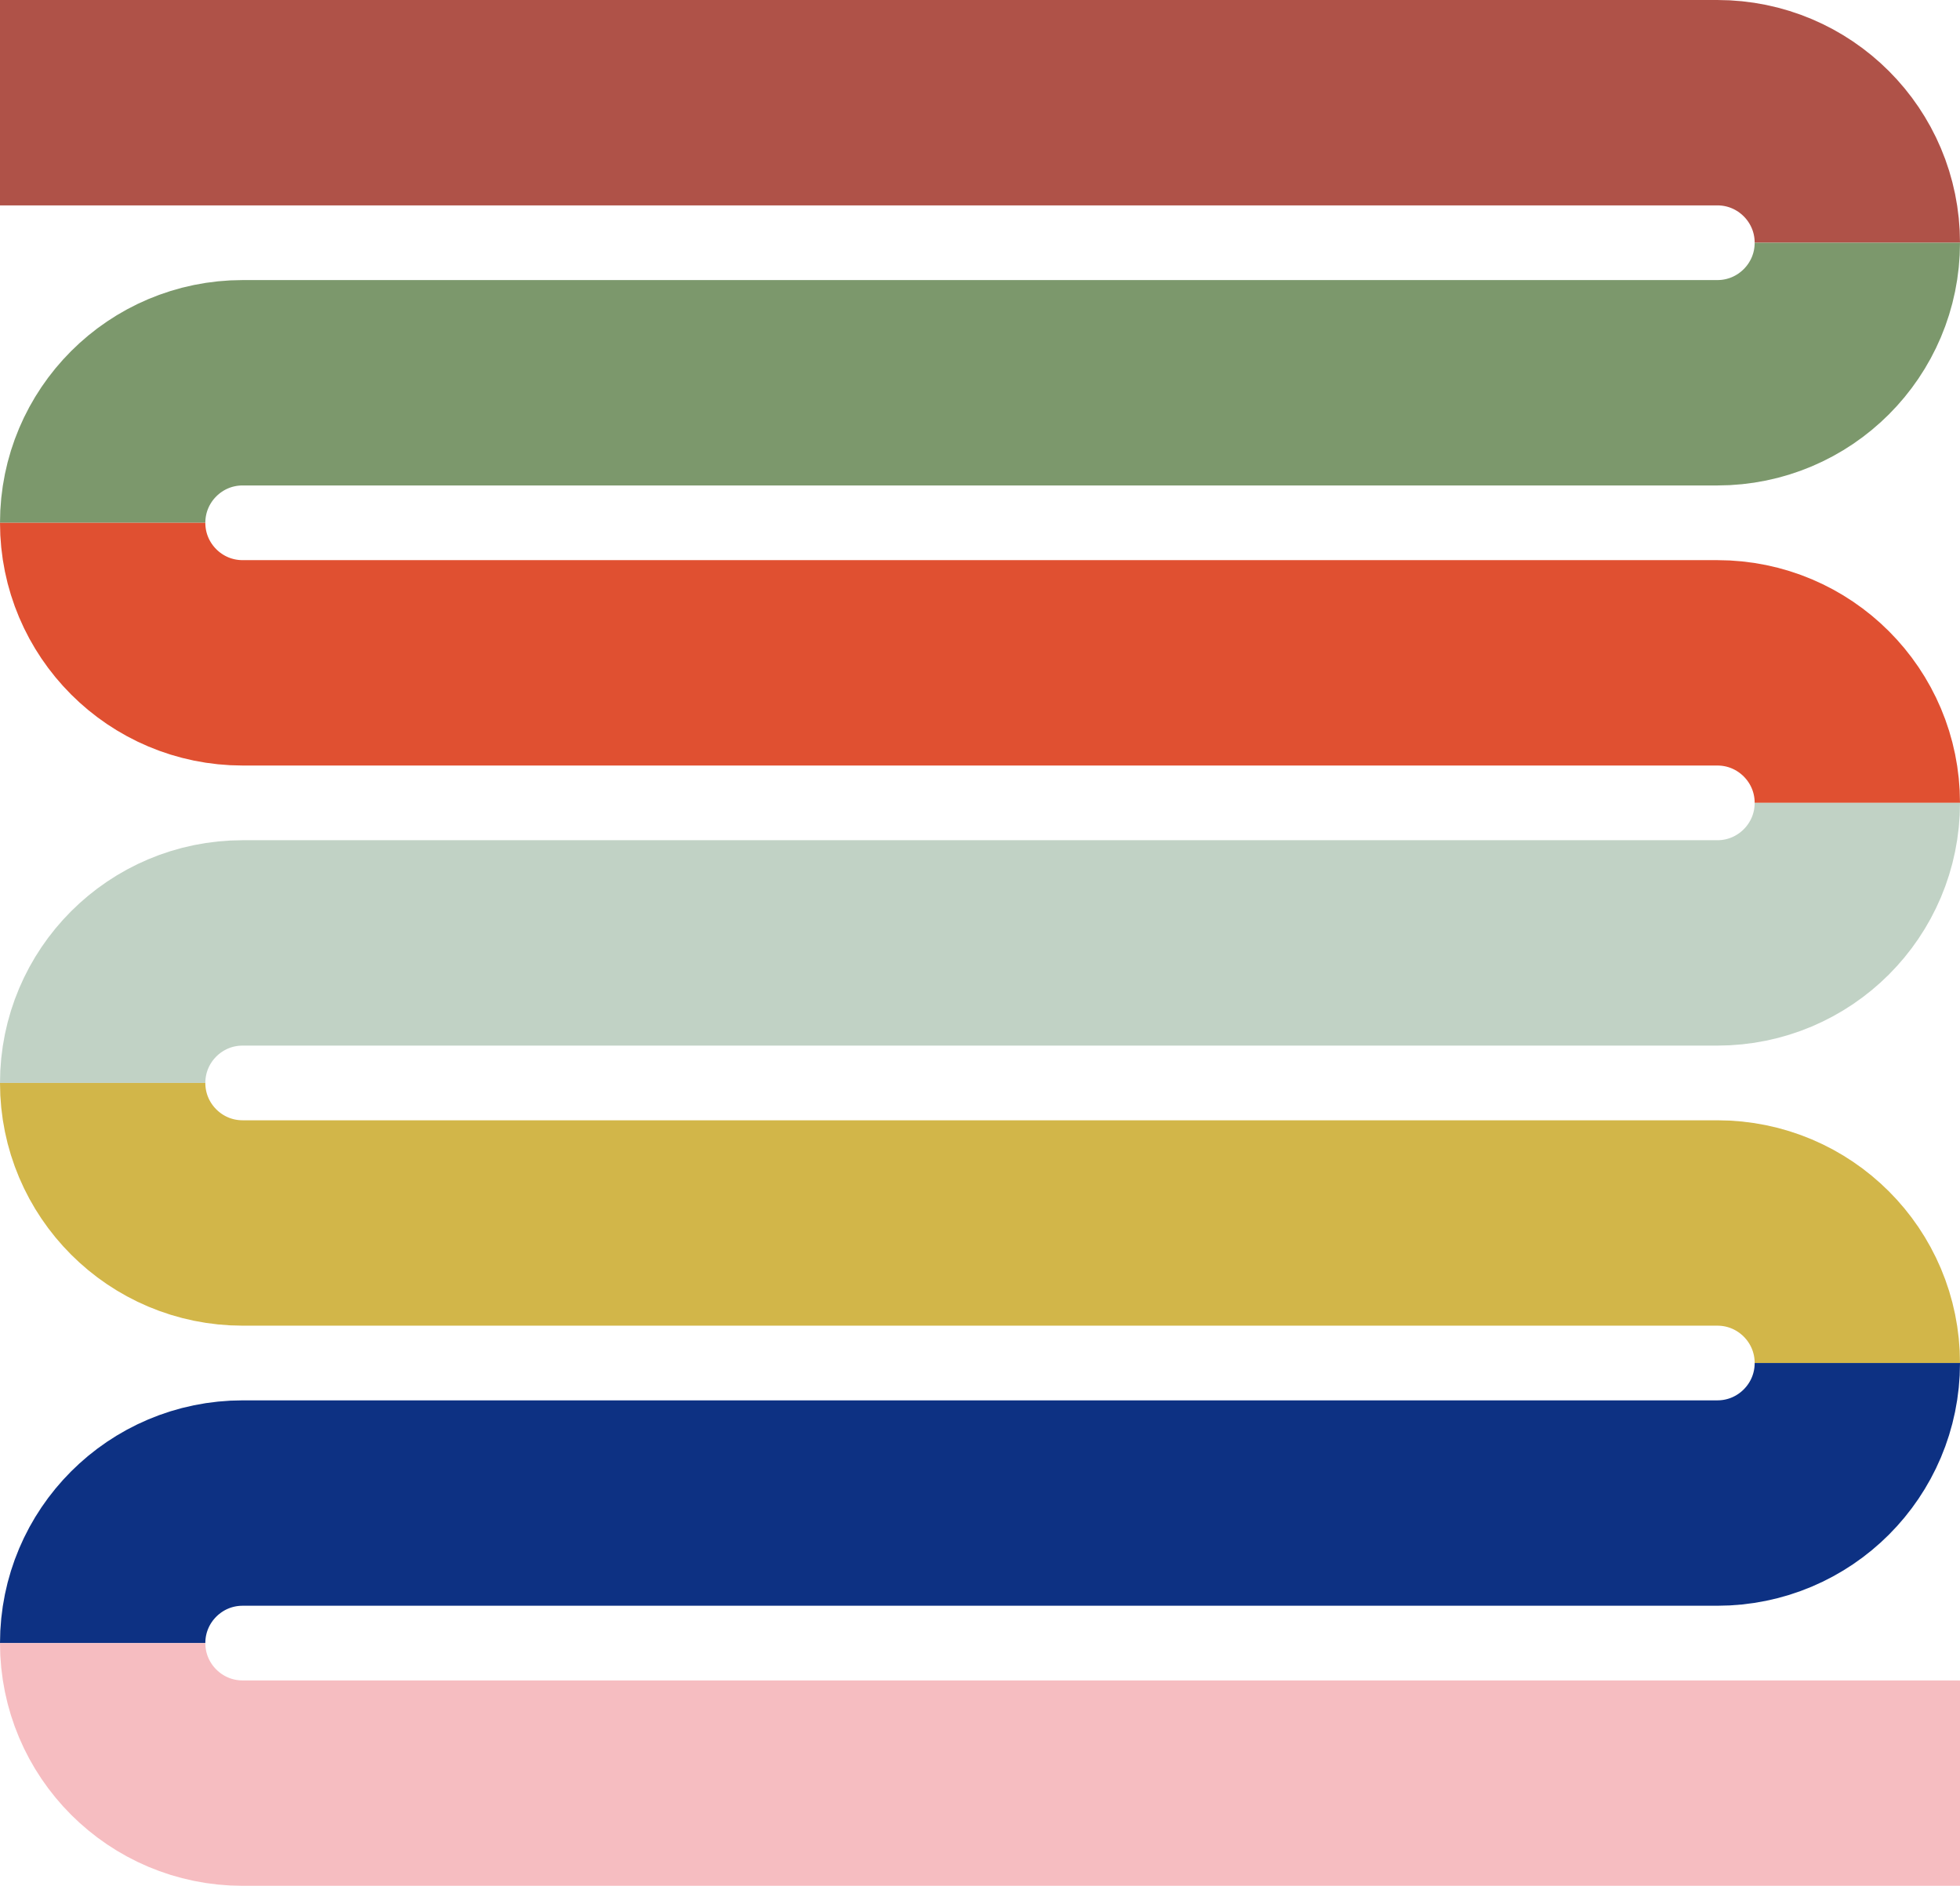
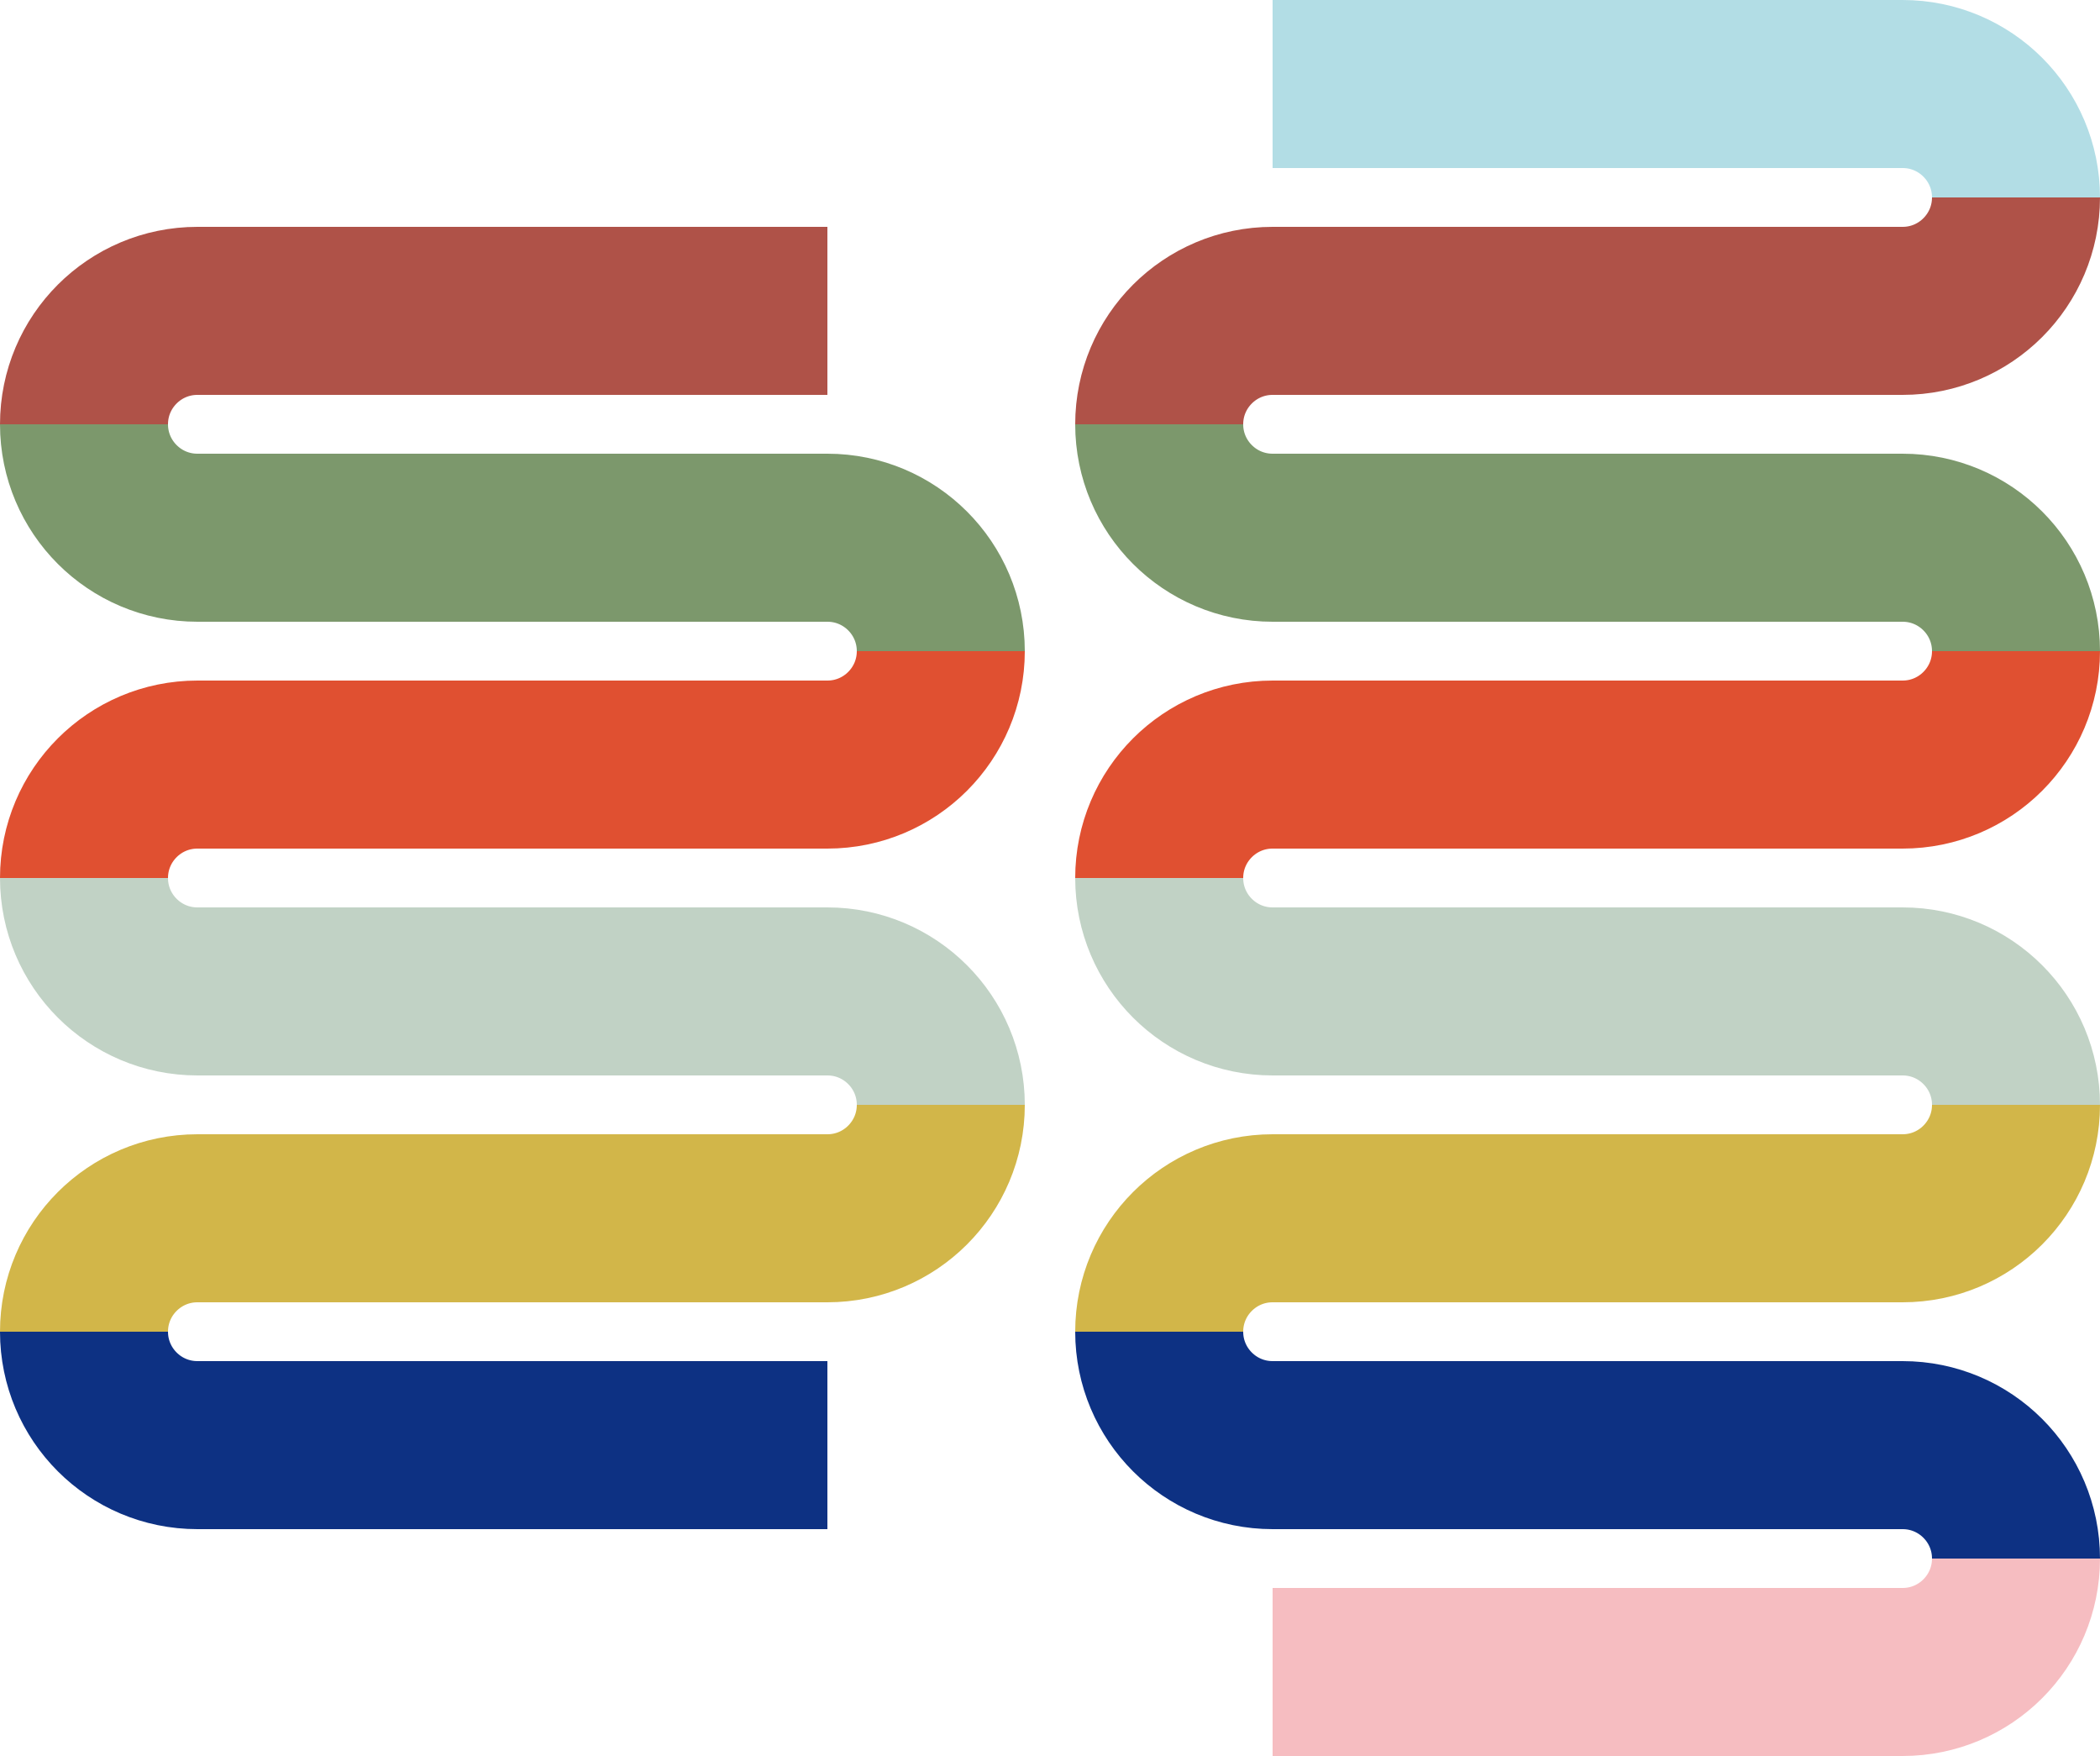
- <svg xmlns="http://www.w3.org/2000/svg" viewBox="0 0 420 404" fill="none" stroke-width="44" aria-hidden="true">
-   <path pathLength="1" d="M0 22 H52 H368 A30 30 0 0 1 398 52" stroke="#af5248" />
-   <path pathLength="1" d="M398 52 A30 30 0 0 1 368 82 H52 A30 30 0 0 0 22 112" stroke="#7c986c" />
-   <path pathLength="1" d="M22 112 A30 30 0 0 0 52 142 H368 A30 30 0 0 1 398 172" stroke="#e05031" />
-   <path pathLength="1" d="M398 172 A30 30 0 0 1 368 202 H52 A30 30 0 0 0 22 232" stroke="#c1d2c5" />
-   <path pathLength="1" d="M22 232 A30 30 0 0 0 52 262 H368 A30 30 0 0 1 398 292" stroke="#d2b649" />
-   <path pathLength="1" d="M398 292 A30 30 0 0 1 368 322 H52 A30 30 0 0 0 22 352" stroke="#0d3183" />
-   <path pathLength="1" d="M22 352 A30 30 0 0 0 52 382 H368 H420" stroke="#f6bdc1" />
+ <svg xmlns="http://www.w3.org/2000/svg" viewBox="0 0 500 418" fill="none" stroke-width="40" aria-hidden="true">
+   <path d="M197 74 H47 A27 27 0 0 0 20 101" stroke="#af5248" />
+   <path d="M20 101 A27 27 0 0 0 47 128 H197 A27 27 0 0 1 224 155" stroke="#7c986c" />
+   <path d="M224 155 A27 27 0 0 1 197 182 H47 A27 27 0 0 0 20 209" stroke="#e05031" />
+   <path d="M20 209 A27 27 0 0 0 47 236 H197 A27 27 0 0 1 224 263" stroke="#c1d2c5" />
+   <path d="M224 263 A27 27 0 0 1 197 290 H47 A27 27 0 0 0 20 317" stroke="#d2b649" />
+   <path d="M20 317 A27 27 0 0 0 47 344 H197" stroke="#0d3183" />
+   <path d="M303 20 H453 A27 27 0 0 1 480 47" stroke="#b2dde5" />
+   <path d="M480 47 A27 27 0 0 1 453 74 H303 A27 27 0 0 0 276 101" stroke="#af5248" />
+   <path d="M276 101 A27 27 0 0 0 303 128 H453 A27 27 0 0 1 480 155" stroke="#7c986c" />
+   <path d="M480 155 A27 27 0 0 1 453 182 H303 A27 27 0 0 0 276 209" stroke="#e05031" />
+   <path d="M276 209 A27 27 0 0 0 303 236 H453 A27 27 0 0 1 480 263" stroke="#c1d2c5" />
+   <path d="M480 263 A27 27 0 0 1 453 290 H303 A27 27 0 0 0 276 317" stroke="#d2b649" />
+   <path d="M276 317 A27 27 0 0 0 303 344 H453 A27 27 0 0 1 480 371" stroke="#0d3183" />
+   <path d="M480 371 A27 27 0 0 1 453 398 H303" stroke="#f6bdc1" />
</svg>
